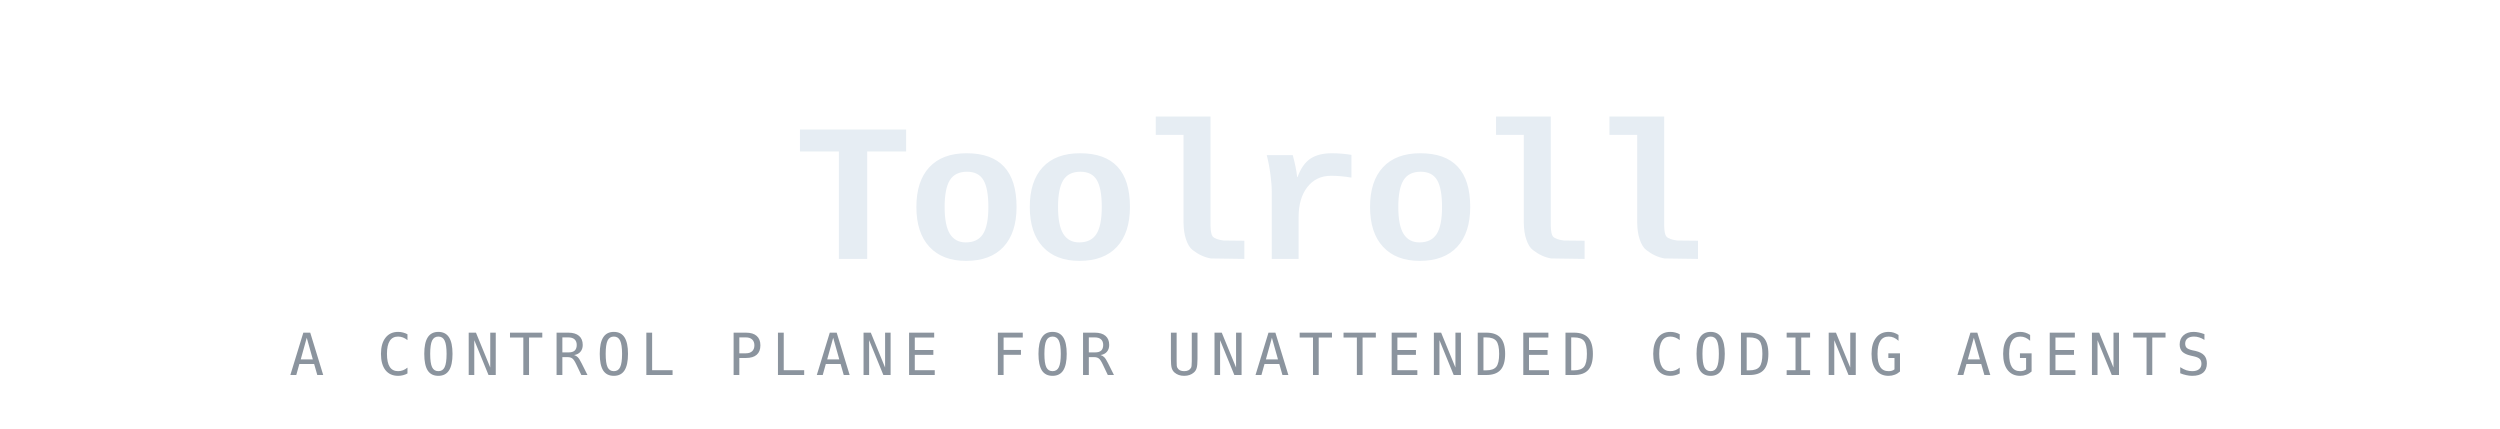
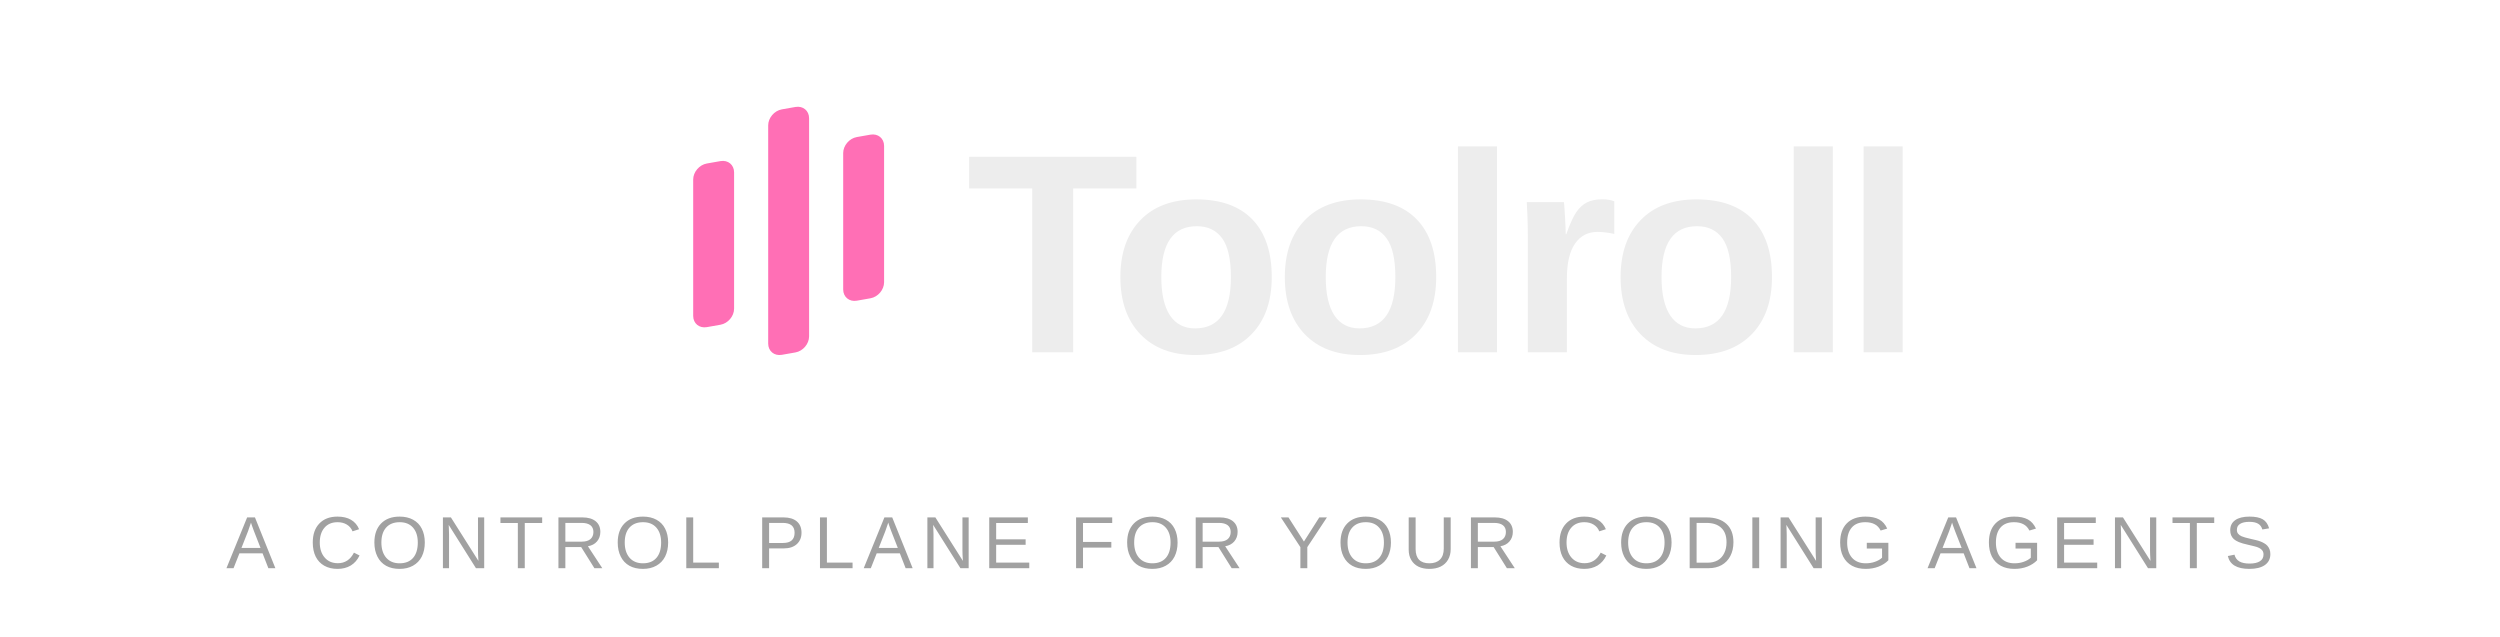
- <svg xmlns="http://www.w3.org/2000/svg" viewBox="0 0 560 96" role="img" aria-label="Toolroll">
-   <style>
-     .w { font-family: ui-monospace, SFMono-Regular, Menlo, Consolas, 'Liberation Mono', monospace; font-size: 44px; font-weight: 700; letter-spacing: -1px; }
-   </style>
-   <text x="280" y="58" text-anchor="middle" class="w">
-     <tspan fill="#e6edf3">Toolroll</tspan>
-   </text>
-   <text x="280" y="84" text-anchor="middle" fill="#8b949e" style="font-family: ui-monospace, SFMono-Regular, Menlo, Consolas, monospace; font-size: 13px; letter-spacing: 2px;">A CONTROL PLANE FOR UNATTENDED CODING AGENTS</text>
+ <svg xmlns="http://www.w3.org/2000/svg" viewBox="0 0 440 112" role="img" aria-label="Toolroll">
+   <g transform="translate(122 22) skewY(-10) scale(2.4)" fill="#ff6fb5">
+     <rect x="0" y="3" width="3" height="12" rx="1" />
+     <rect x="5.5" y="0" width="3" height="18" rx="1" />
+     <rect x="11" y="3" width="3" height="12" rx="1" />
+   </g>
+   <text x="170" y="62" fill="#ededed" style="font-family: 'Geist', -apple-system, BlinkMacSystemFont, 'Segoe UI', 'Helvetica Neue', Arial, sans-serif; font-size: 50px; font-weight: 600; letter-spacing: -1.6px;">Toolroll</text>
+   <text x="220" y="100" text-anchor="middle" fill="#a1a1a1" style="font-family: -apple-system, BlinkMacSystemFont, 'Segoe UI', 'Helvetica Neue', Arial, sans-serif; font-size: 13px; letter-spacing: 1.5px;">A CONTROL PLANE FOR YOUR CODING AGENTS</text>
</svg>
